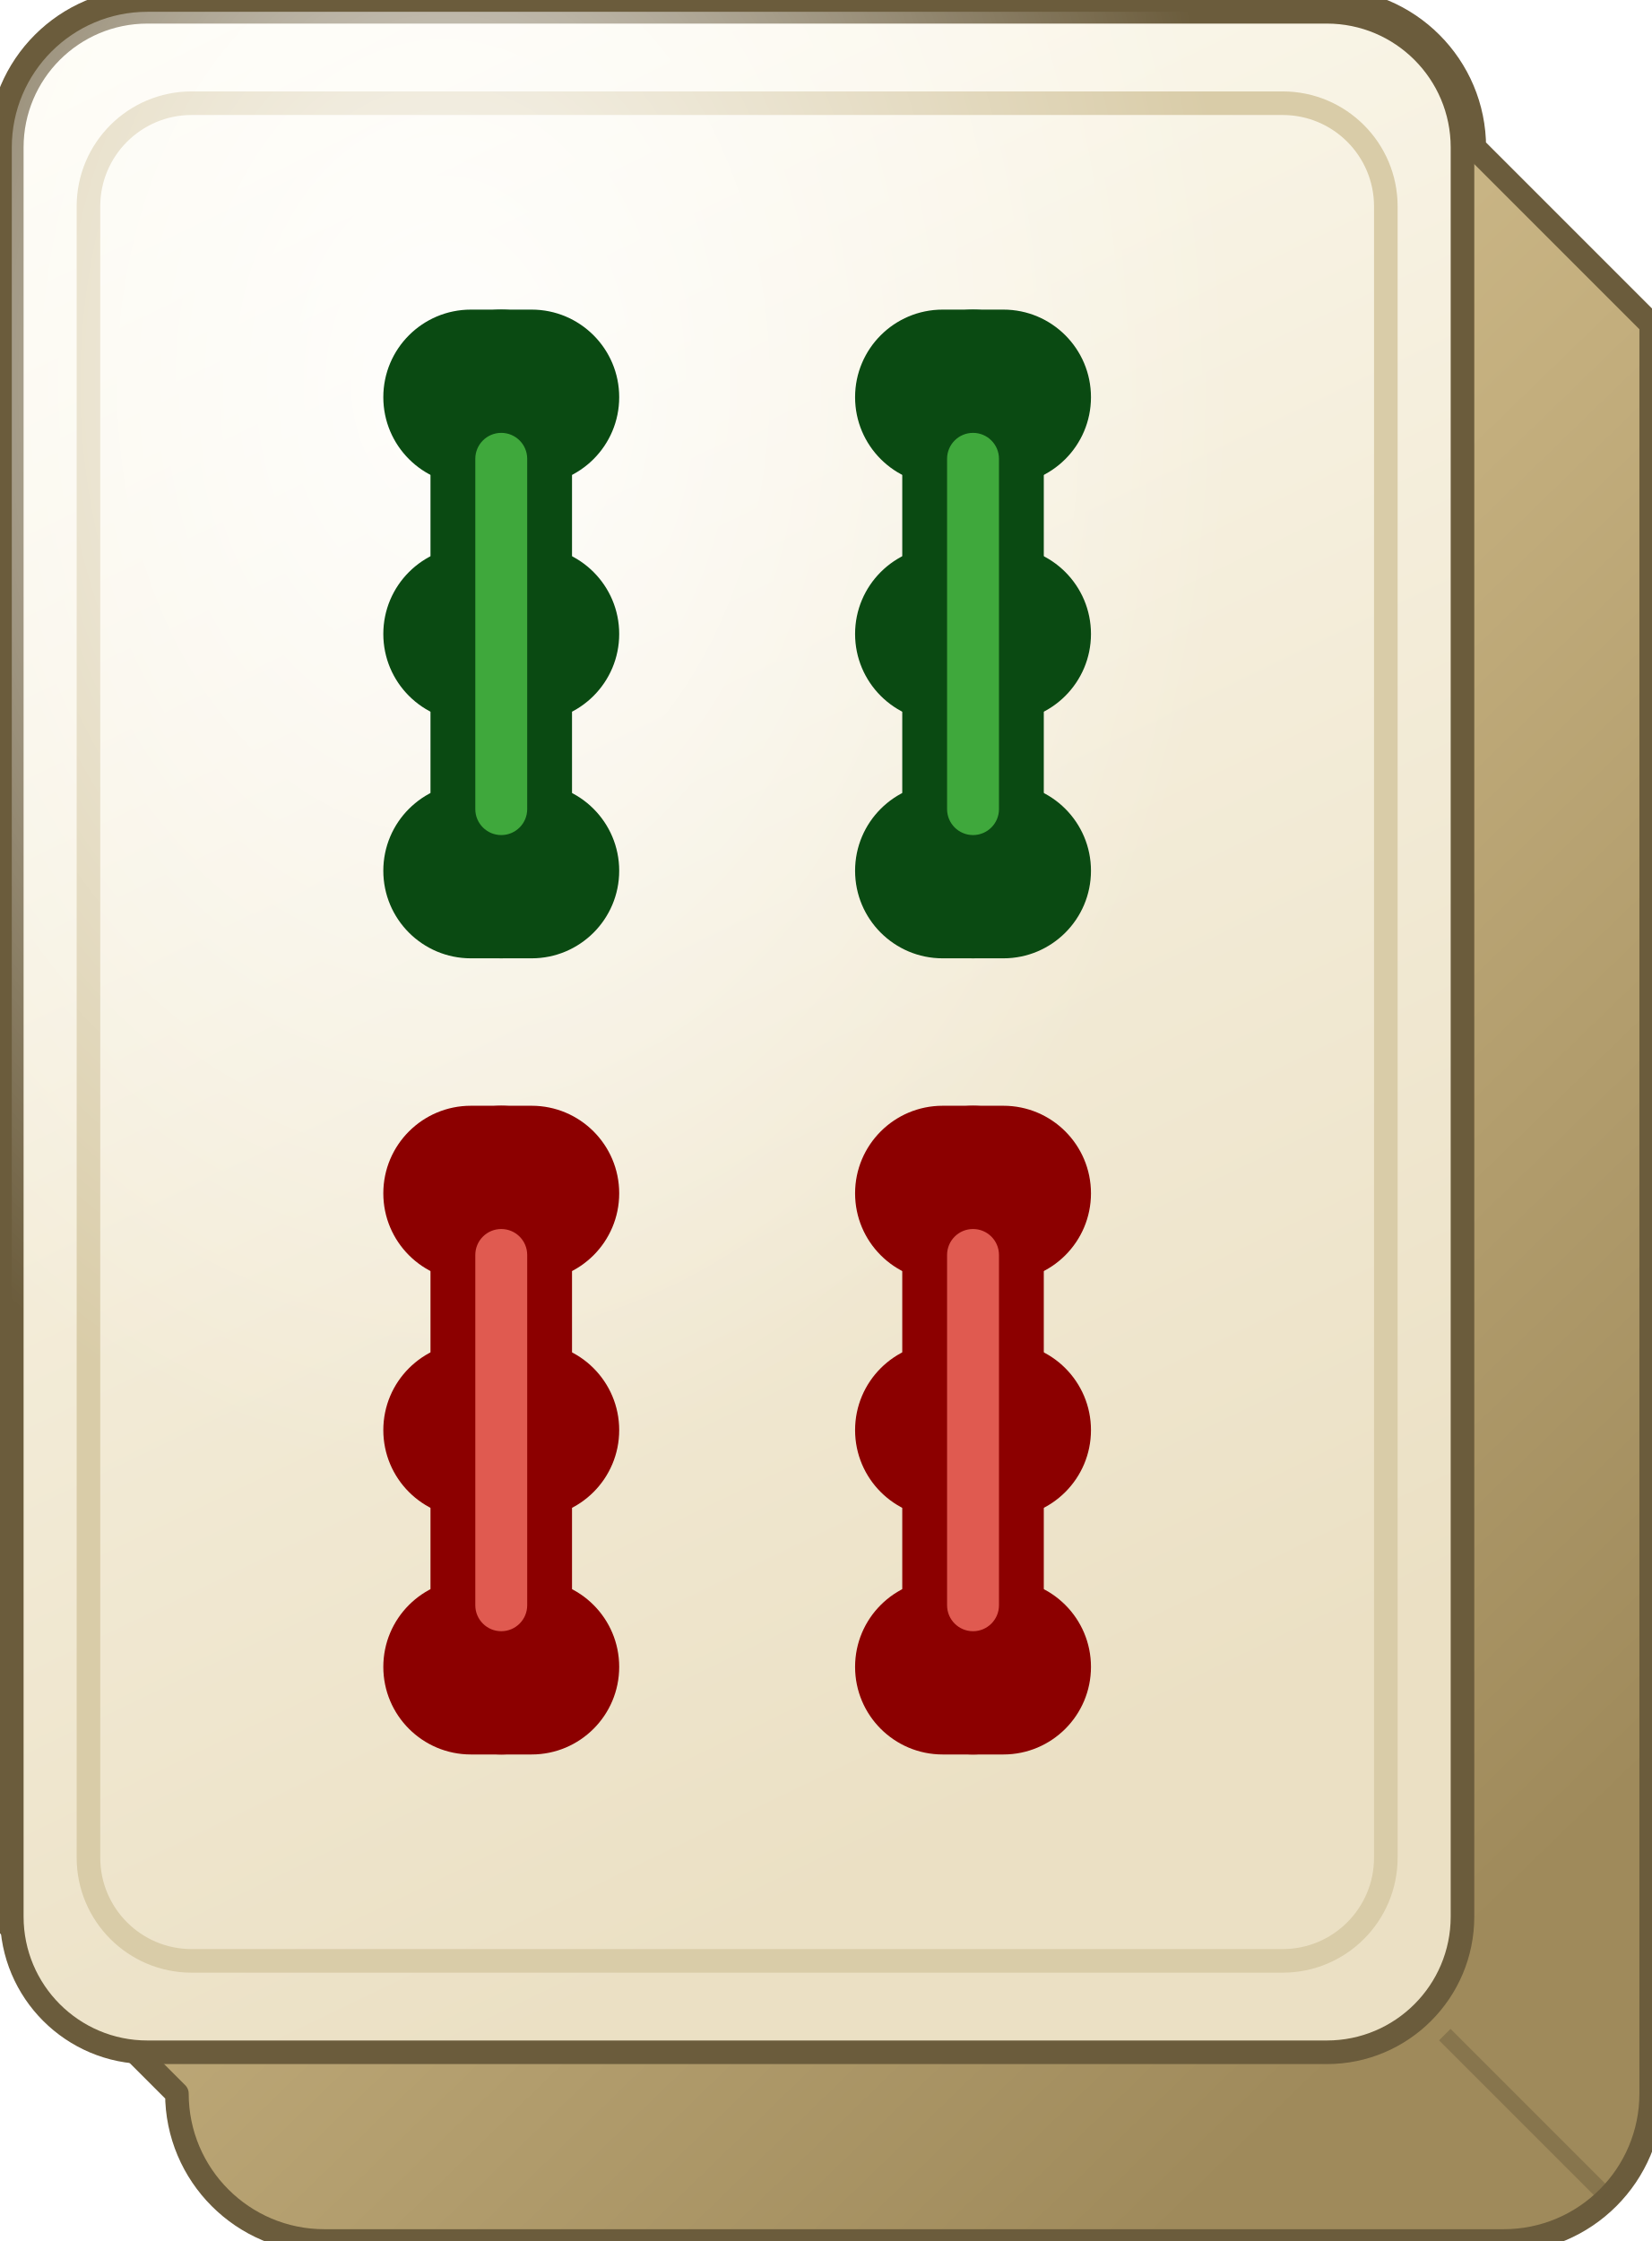
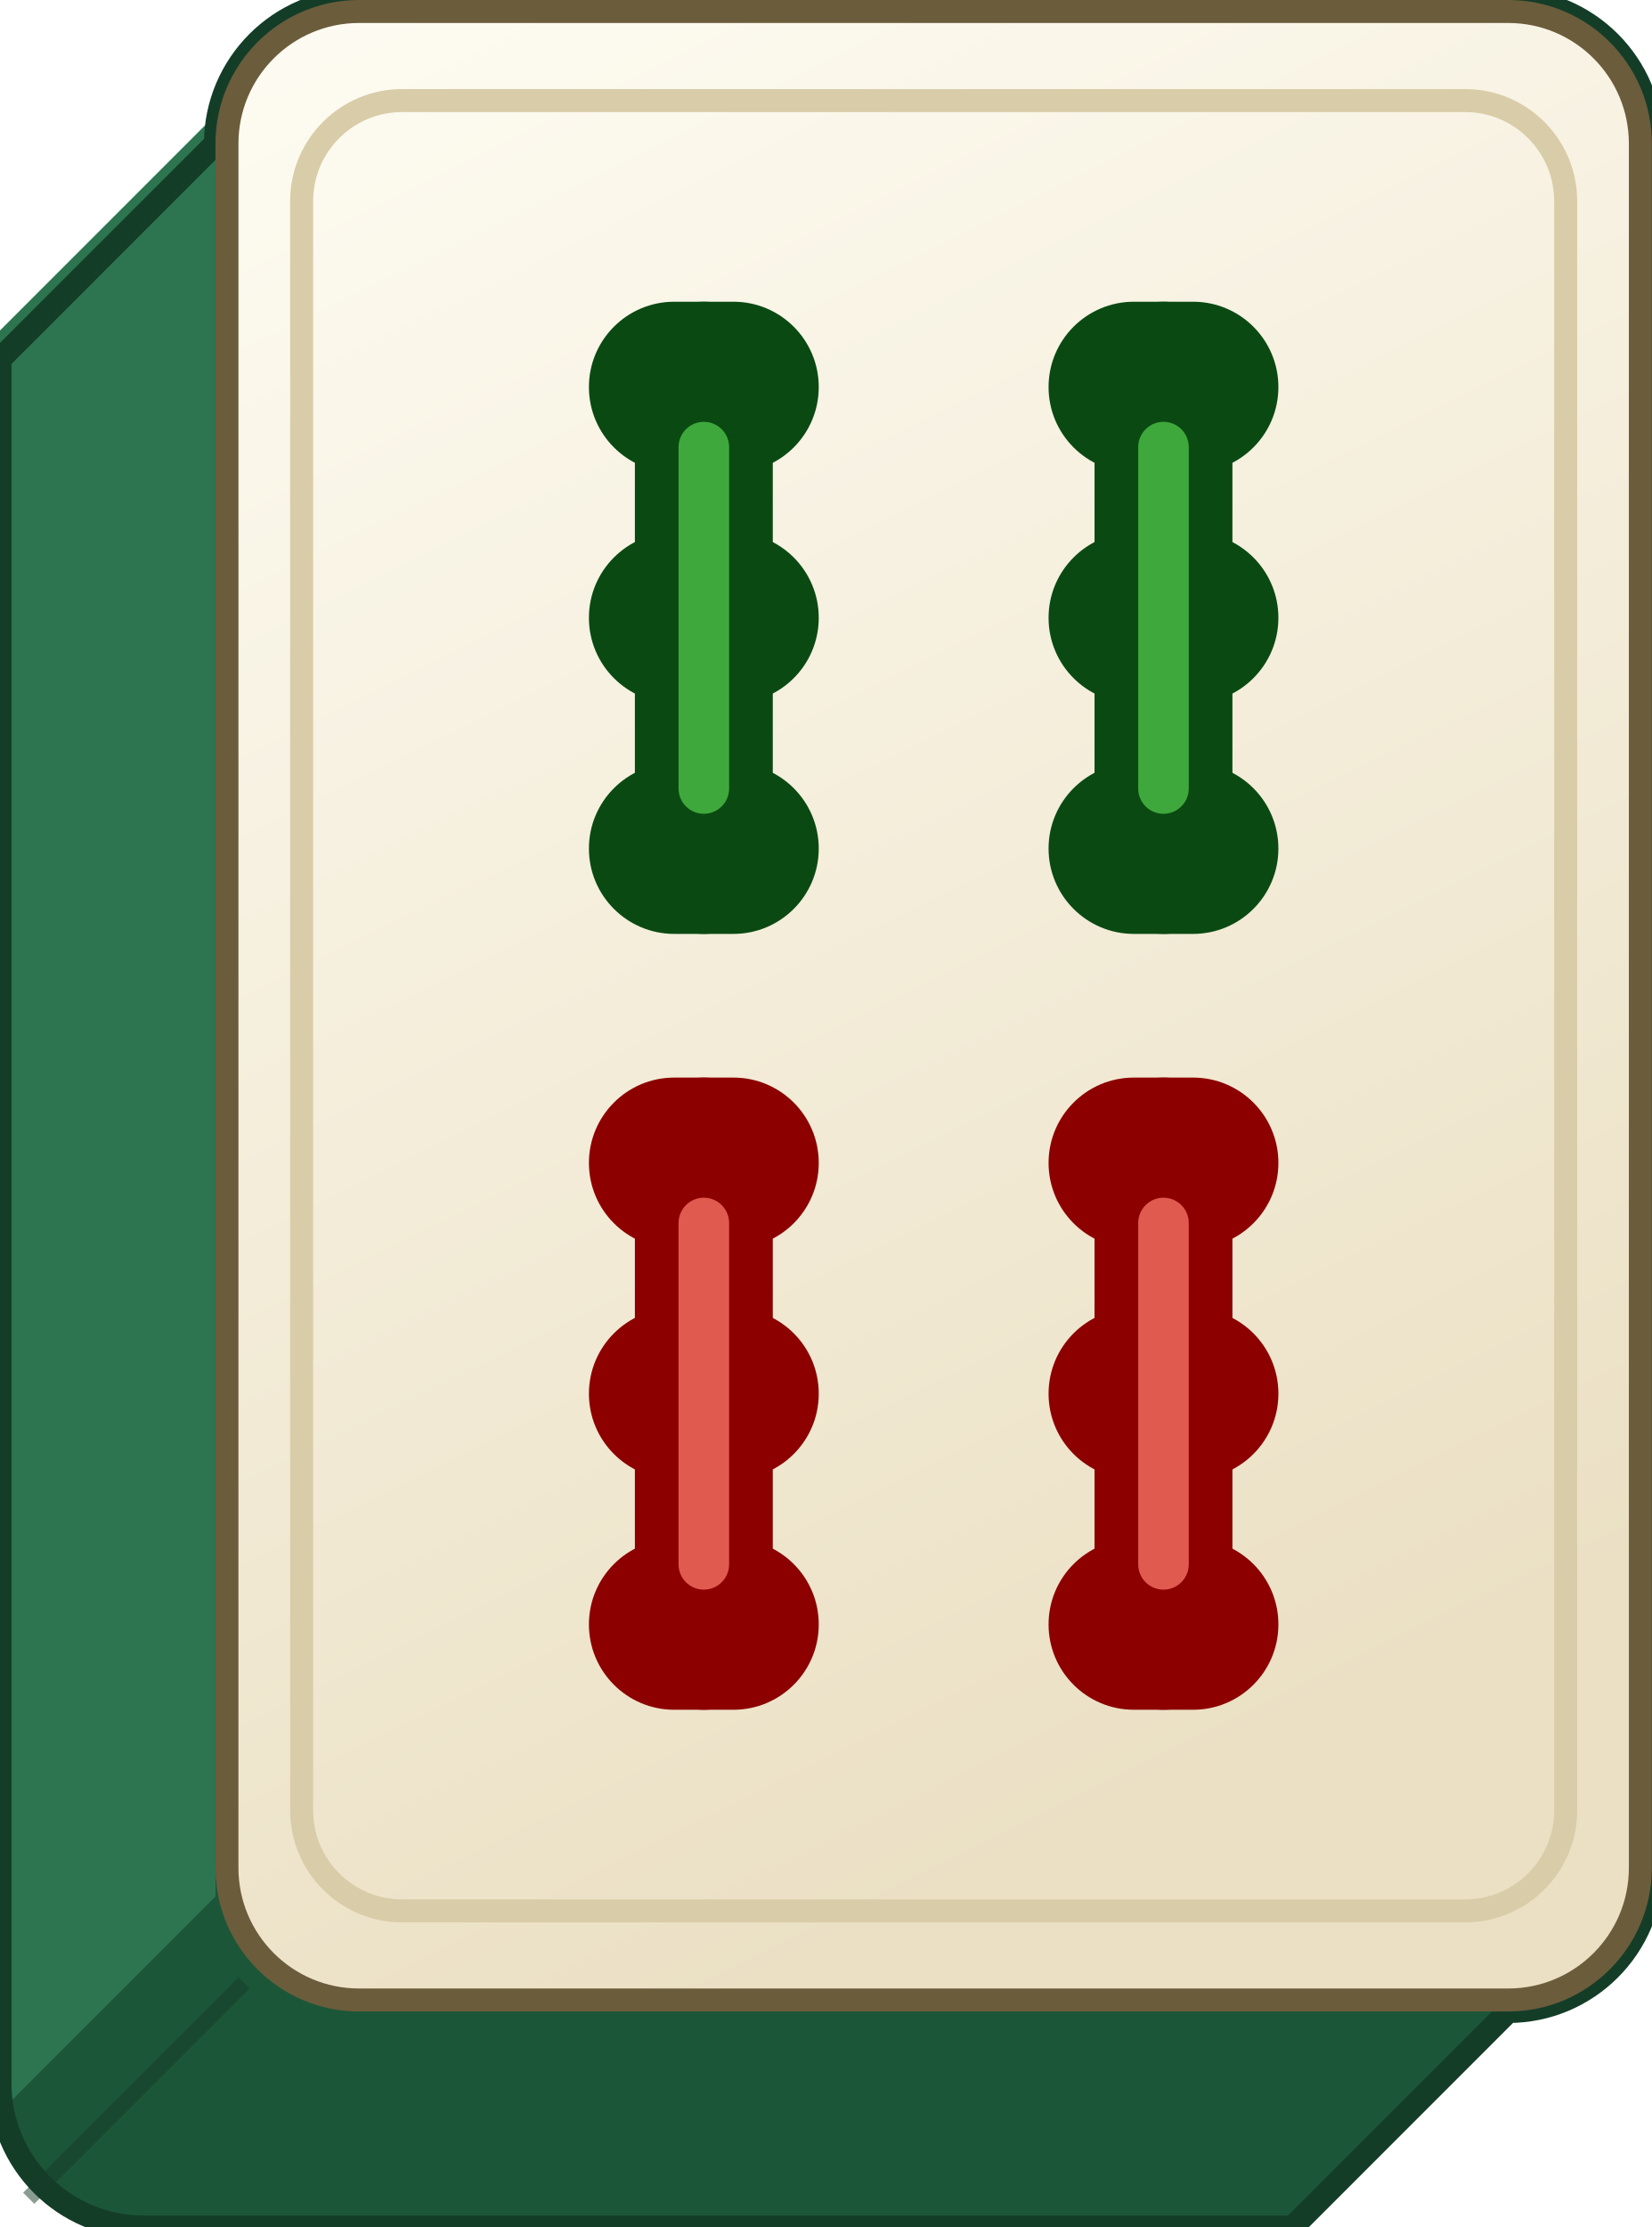
- <svg xmlns="http://www.w3.org/2000/svg" viewBox="0 0 112 152" width="112" height="152" role="img" aria-label="Bambú 4">
+ <svg xmlns="http://www.w3.org/2000/svg" viewBox="0 0 115 155" width="115" height="155" role="img" aria-label="Bambú 4">
  <defs>
    <linearGradient id="mjFace" x1="0" y1="0" x2="0.35" y2="1">
      <stop offset="0" stop-color="#FEFCF3" />
      <stop offset="1" stop-color="#EBE0C4" />
    </linearGradient>
-     <linearGradient id="mjSide" x1="0" y1="0" x2="0.7" y2="1">
-       <stop offset="0" stop-color="#E4D6AE" />
-       <stop offset="0.55" stop-color="#C4AF7E" />
-       <stop offset="1" stop-color="#9F8A5B" />
-     </linearGradient>
    <linearGradient id="mjBack" x1="0" y1="0" x2="0.4" y2="1">
      <stop offset="0" stop-color="#3E7F63" />
      <stop offset="1" stop-color="#1E4D3B" />
    </linearGradient>
-     <radialGradient id="mjGloss" cx="0.3" cy="0.18" r="0.9">
-       <stop offset="0" stop-color="#ffffff" stop-opacity="0.85" />
-       <stop offset="0.6" stop-color="#ffffff" stop-opacity="0" />
-     </radialGradient>
  </defs>
-   <path d="M10,0 L90,0 A10,10 0 0 1 100,10 L112,22 L112,142 A10,10 0 0 1 102,152 L22,152 A10,10 0 0 1 12,142 L0,130 L0,10 A10,10 0 0 1 10,0 Z" fill="url(#mjSide)" stroke="#6B5C3C" stroke-width="1.6" stroke-linejoin="round" />
-   <path d="M98,138 L109,149" stroke="#6B5C3C" stroke-width="1.1" stroke-opacity="0.45" />
-   <rect x="0.8" y="0.8" width="98.4" height="138.4" rx="9.2" fill="url(#mjFace)" stroke="#6B5C3C" stroke-width="1.6" />
-   <rect x="6" y="7" width="88" height="126" rx="7" fill="none" stroke="#D9CCA8" stroke-width="1.6" />
-   <rect x="0.8" y="0.8" width="98.4" height="138.4" rx="9.2" fill="url(#mjGloss)" />
-   <g id="face" transform="translate(9,11)">
+   <path d="M25,0 L105,0 A10,10 0 0 1 115,10 L115,130 A10,10 0 0 1 105,140 L90,155 L10,155 A10,10 0 0 1 0,145 L0,25 L15,10 A10,10 0 0 1 25,0 Z" fill="#1C5638" />
+   <path d="M15,8 L0,23 L0,147 L15,132 Z" fill="#2C7550" />
+   <path d="M25,0 L105,0 A10,10 0 0 1 115,10 L115,130 A10,10 0 0 1 105,140 L90,155 L10,155 A10,10 0 0 1 0,145 L0,25 L15,10 A10,10 0 0 1 25,0 Z" fill="none" stroke="#143D28" stroke-width="1.6" stroke-linejoin="round" />
+   <path d="M17,138 L2,153" stroke="#143D28" stroke-width="1.1" stroke-opacity="0.5" />
+   <rect x="15.8" y="0.8" width="98.4" height="138.4" rx="9.2" fill="url(#mjFace)" stroke="#6B5C3C" stroke-width="1.6" />
+   <rect x="21" y="7" width="88" height="126" rx="7" fill="none" stroke="#D9CCA8" stroke-width="1.6" />
+   <g id="face" transform="translate(24,11)">
    <g>
      <rect x="20.2" y="10" width="9.6" height="44" rx="4.8" fill="#0A4A12" />
      <rect x="17" y="10" width="16" height="11.88" rx="5.94" fill="#0A4A12" />
      <rect x="17" y="26.06" width="16" height="11.88" rx="5.94" fill="#0A4A12" />
      <rect x="17" y="42.12" width="16" height="11.88" rx="5.94" fill="#0A4A12" />
      <rect x="23.24" y="18.36" width="3.52" height="27.28" rx="1.76" fill="#3FA83C" />
    </g>
    <g>
      <rect x="52.2" y="10" width="9.6" height="44" rx="4.8" fill="#0A4A12" />
      <rect x="49" y="10" width="16" height="11.88" rx="5.94" fill="#0A4A12" />
      <rect x="49" y="26.06" width="16" height="11.88" rx="5.94" fill="#0A4A12" />
      <rect x="49" y="42.12" width="16" height="11.88" rx="5.94" fill="#0A4A12" />
      <rect x="55.24" y="18.36" width="3.52" height="27.28" rx="1.76" fill="#3FA83C" />
    </g>
    <g>
      <rect x="20.2" y="64" width="9.6" height="44" rx="4.8" fill="#8C0000" />
      <rect x="17" y="64" width="16" height="11.88" rx="5.94" fill="#8C0000" />
      <rect x="17" y="80.06" width="16" height="11.88" rx="5.94" fill="#8C0000" />
      <rect x="17" y="96.12" width="16" height="11.88" rx="5.94" fill="#8C0000" />
      <rect x="23.24" y="72.36" width="3.52" height="27.28" rx="1.76" fill="#E05A50" />
    </g>
    <g>
      <rect x="52.2" y="64" width="9.6" height="44" rx="4.8" fill="#8C0000" />
      <rect x="49" y="64" width="16" height="11.88" rx="5.94" fill="#8C0000" />
      <rect x="49" y="80.06" width="16" height="11.88" rx="5.94" fill="#8C0000" />
      <rect x="49" y="96.12" width="16" height="11.88" rx="5.94" fill="#8C0000" />
      <rect x="55.24" y="72.36" width="3.52" height="27.28" rx="1.76" fill="#E05A50" />
    </g>
  </g>
</svg>
